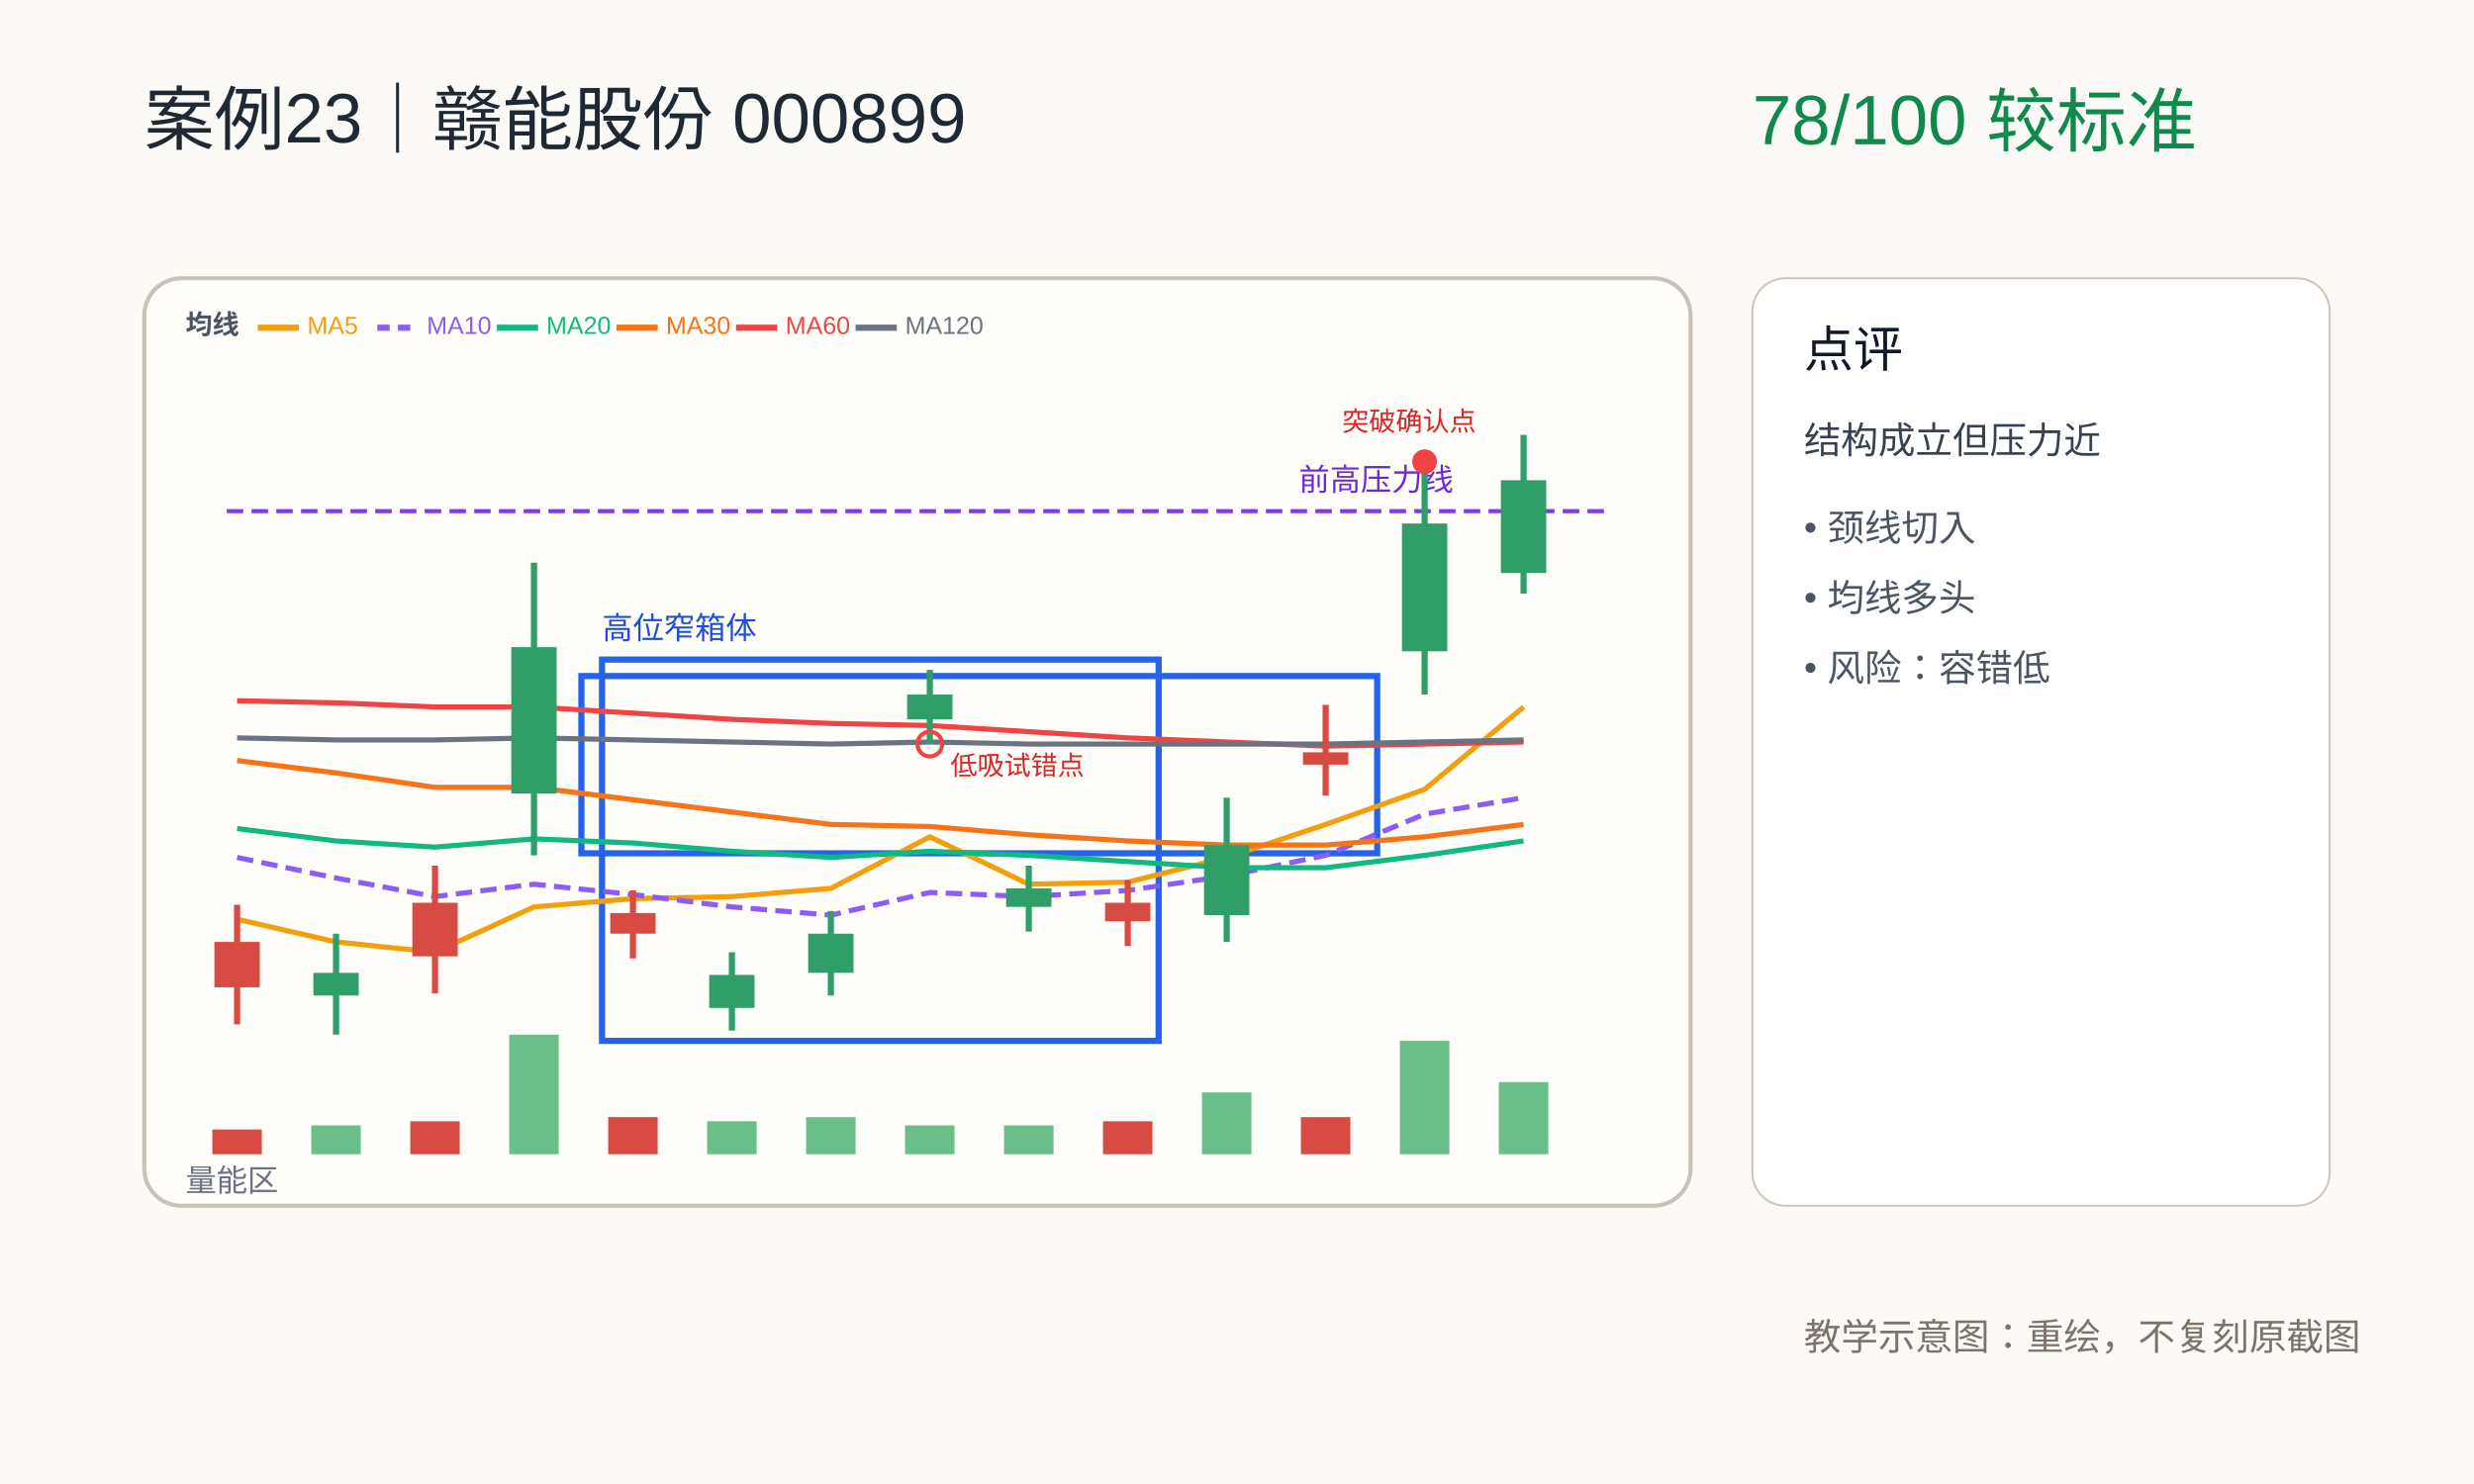
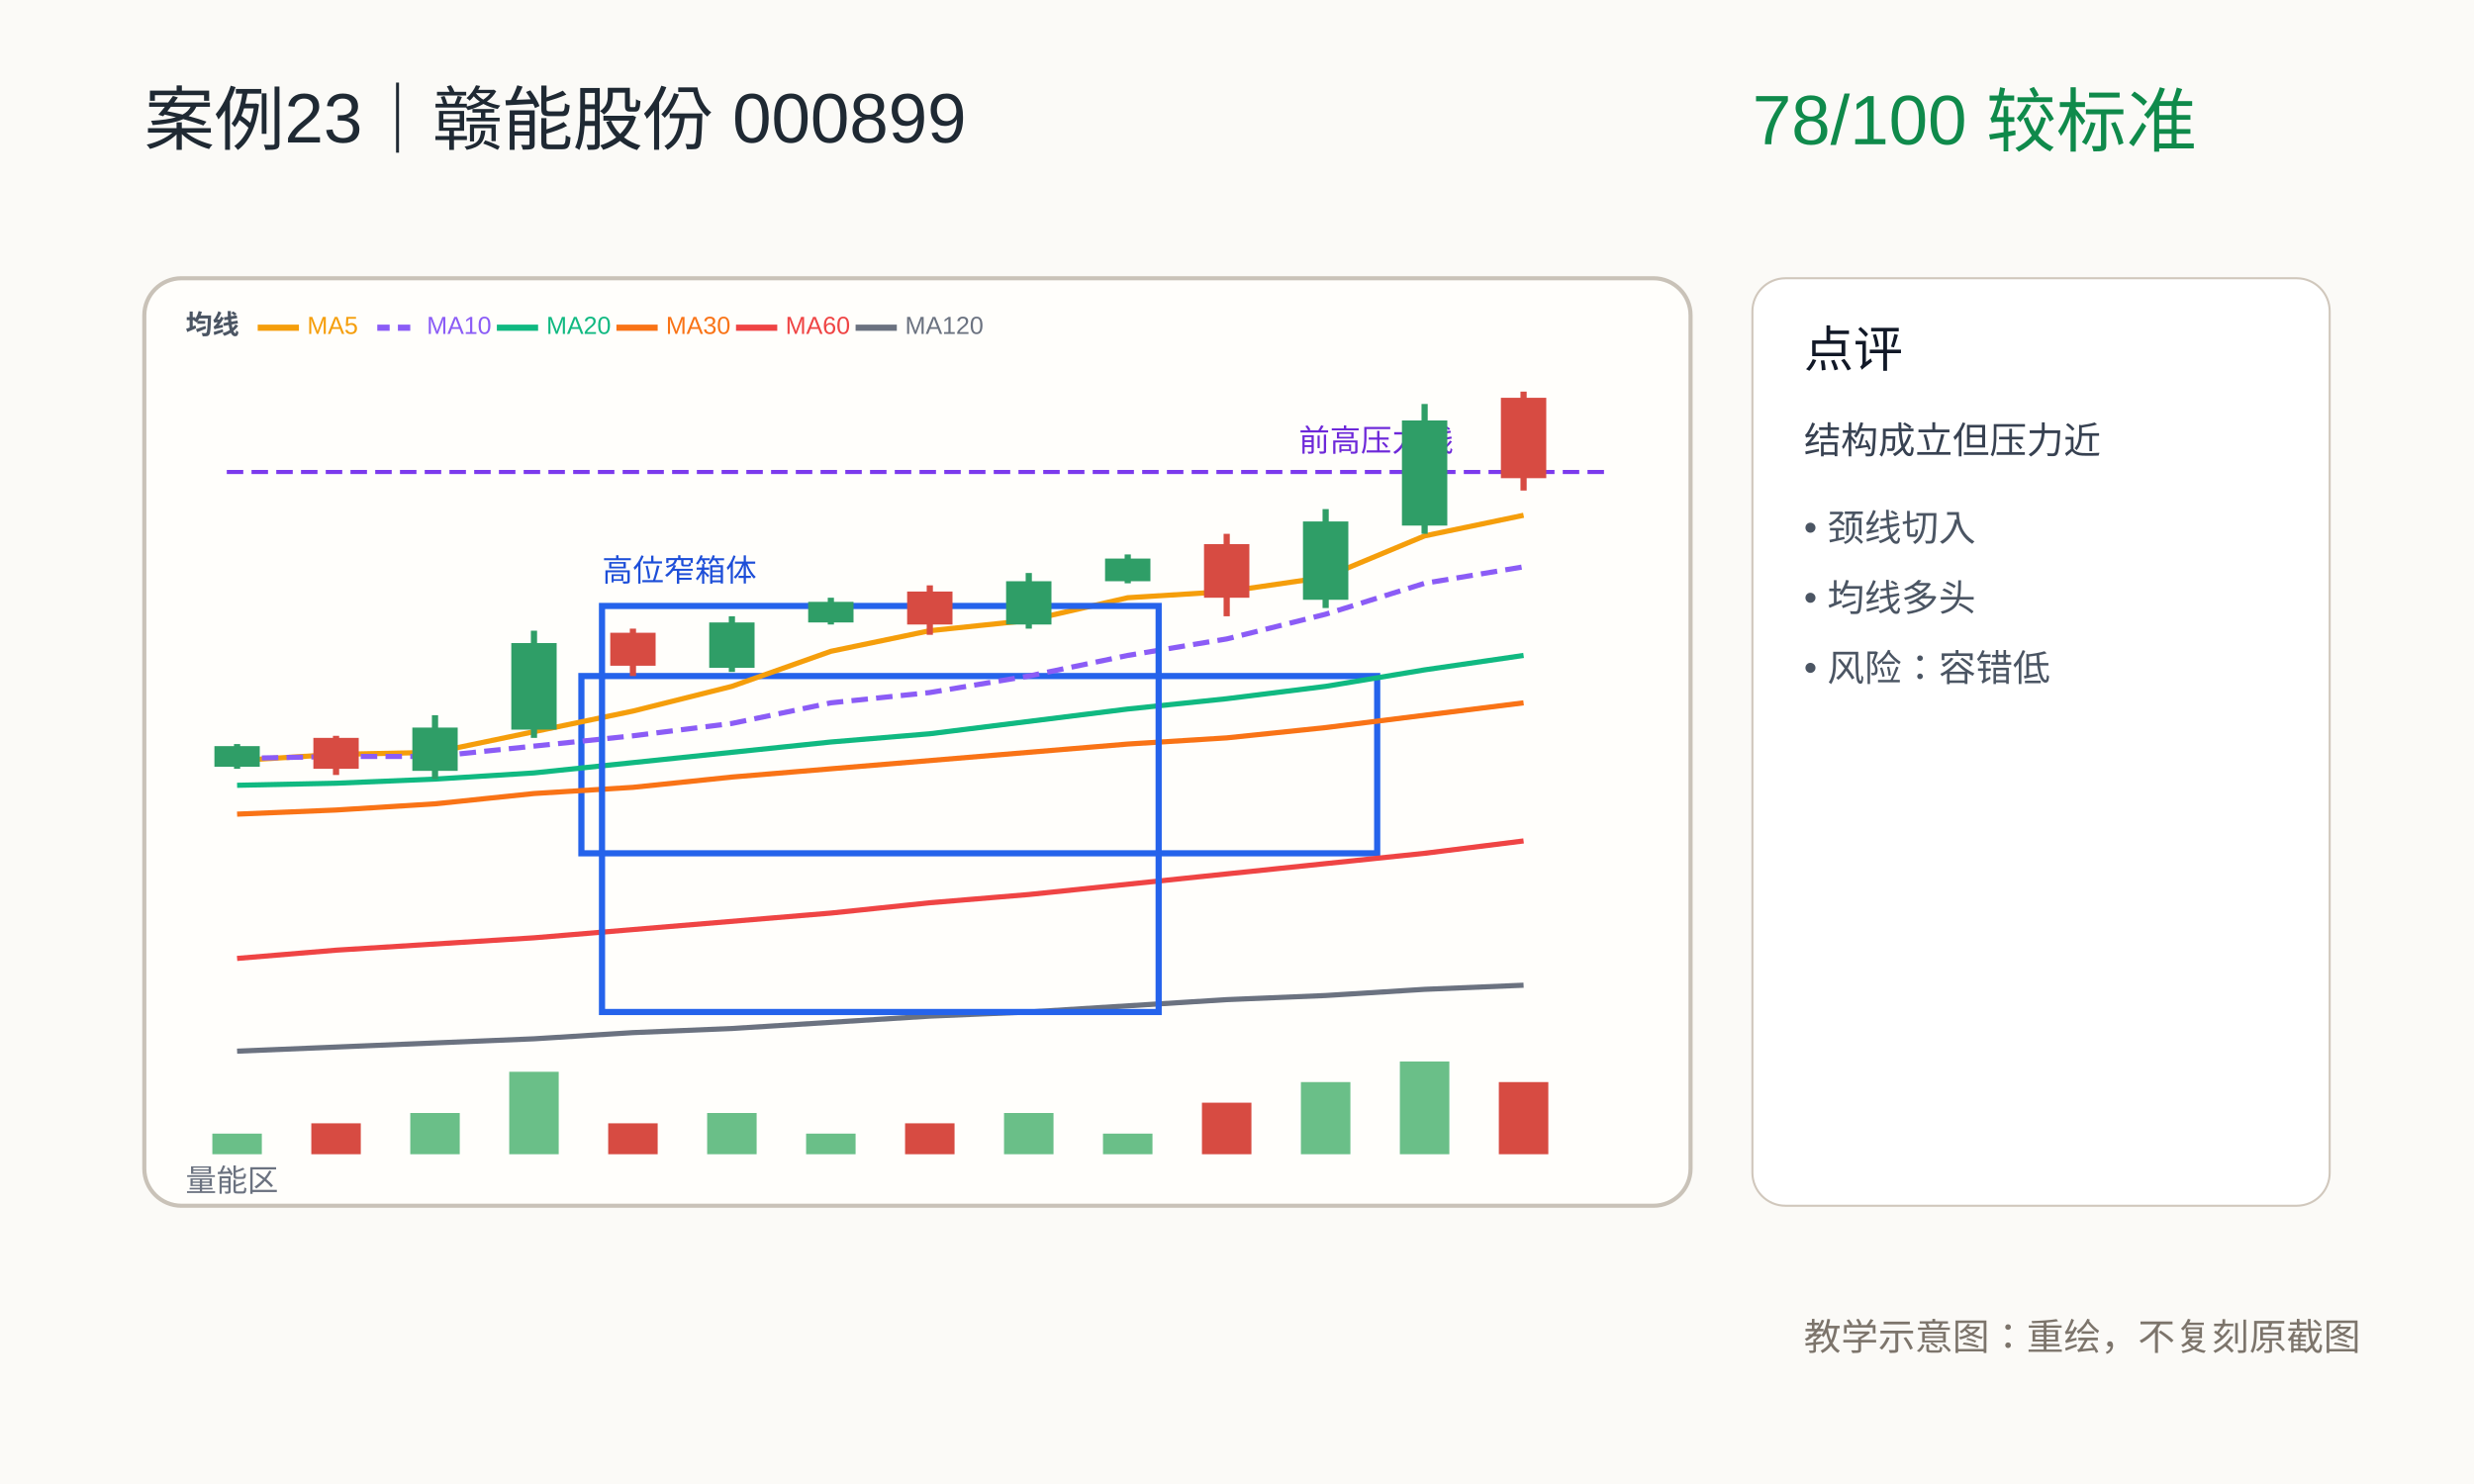
<svg xmlns="http://www.w3.org/2000/svg" width="1200" height="720" viewBox="0 0 1200 720">
  <rect width="1200" height="720" fill="#fbfaf7" />
  <rect x="70" y="135" width="750" height="450" rx="18" fill="#fffefb" stroke="#c9c2b8" stroke-width="2" />
  <text x="70" y="70" font-size="34" font-family="PingFang SC, Arial" fill="#1f2933">案例23｜赣能股份 000899</text>
  <text x="850" y="70" font-size="34" font-family="PingFang SC, Arial" fill="#0f8a4b">78/100  较标准</text>
  <rect x="282" y="328" width="386" height="86" fill="none" stroke="#2563eb" stroke-width="3" />
  <text x="90" y="162" font-size="13" font-family="PingFang SC, Arial" fill="#4b5563" font-weight="bold">均线</text>
  <line x1="125" y1="159" x2="145" y2="159" stroke="#f59e0b" stroke-width="3" />
  <text x="149" y="162" font-size="12" font-family="PingFang SC, Arial" fill="#f59e0b">MA5</text>
  <line x1="183" y1="159" x2="203" y2="159" stroke="#8b5cf6" stroke-width="3" stroke-dasharray="6,4" />
  <text x="207" y="162" font-size="12" font-family="PingFang SC, Arial" fill="#8b5cf6">MA10</text>
  <line x1="241" y1="159" x2="261" y2="159" stroke="#10b981" stroke-width="3" />
  <text x="265" y="162" font-size="12" font-family="PingFang SC, Arial" fill="#10b981">MA20</text>
  <line x1="299" y1="159" x2="319" y2="159" stroke="#f97316" stroke-width="3" />
  <text x="323" y="162" font-size="12" font-family="PingFang SC, Arial" fill="#f97316">MA30</text>
  <line x1="357" y1="159" x2="377" y2="159" stroke="#ef4444" stroke-width="3" />
  <text x="381" y="162" font-size="12" font-family="PingFang SC, Arial" fill="#ef4444">MA60</text>
  <line x1="415" y1="159" x2="435" y2="159" stroke="#6b7280" stroke-width="3" />
  <text x="439" y="162" font-size="12" font-family="PingFang SC, Arial" fill="#6b7280">MA120</text>
-   <line x1="110" y1="248" x2="780" y2="248" stroke="#7c3aed" stroke-width="2" stroke-dasharray="8,4" />
-   <text x="630" y="238" font-size="15" font-family="PingFang SC, Arial" fill="#6d28d9">前高压力线</text>
-   <rect x="292" y="320" width="270" height="185" fill="none" stroke="#2563eb" stroke-width="3" />
-   <text x="292" y="310" font-size="15" font-family="PingFang SC, Arial" fill="#1d4ed8">高位窄箱体</text>
-   <polyline points="115,446 163,457 211,462 259,440 307,436 355,435 403,431 451,406 499,429 547,428 595,416 643,400 691,383 739,343" fill="none" stroke="#f59e0b" stroke-width="2.5" />
-   <polyline points="115,416 163,426 211,435 259,429 307,434 355,440 403,444 451,433 499,435 547,432 595,425 643,415 691,395 739,387" fill="none" stroke="#8b5cf6" stroke-width="2.5" stroke-dasharray="8,4" />
-   <polyline points="115,402 163,408 211,411 259,407 307,409 355,413 403,416 451,413 499,415 547,418 595,421 643,421 691,415 739,408" fill="none" stroke="#10b981" stroke-width="2.5" />
-   <polyline points="115,369 163,375 211,382 259,382 307,388 355,394 403,400 451,401 499,405 547,408 595,410 643,410 691,406 739,400" fill="none" stroke="#f97316" stroke-width="2.5" />
-   <polyline points="115,340 163,341 211,343 259,343 307,346 355,349 403,351 451,352 499,355 547,358 595,360 643,362 691,361 739,360" fill="none" stroke="#ef4444" stroke-width="2.5" />
-   <polyline points="115,358 163,359 211,359 259,358 307,359 355,360 403,361 451,360 499,361 547,361 595,361 643,361 691,360 739,359" fill="none" stroke="#6b7280" stroke-width="2.5" />
-   <line x1="115" y1="439" x2="115" y2="497" stroke="#d74b42" stroke-width="3" />
-   <rect x="104" y="457" width="22" height="22" fill="#d74b42" />
-   <line x1="163" y1="453" x2="163" y2="502" stroke="#2f9e67" stroke-width="3" />
-   <rect x="152" y="472" width="22" height="11" fill="#2f9e67" />
-   <line x1="211" y1="420" x2="211" y2="482" stroke="#d74b42" stroke-width="3" />
-   <rect x="200" y="438" width="22" height="26" fill="#d74b42" />
-   <line x1="259" y1="273" x2="259" y2="415" stroke="#2f9e67" stroke-width="3" />
-   <rect x="248" y="314" width="22" height="71" fill="#2f9e67" />
-   <line x1="307" y1="432" x2="307" y2="465" stroke="#d74b42" stroke-width="3" />
-   <rect x="296" y="443" width="22" height="10" fill="#d74b42" />
-   <line x1="355" y1="462" x2="355" y2="500" stroke="#2f9e67" stroke-width="3" />
-   <rect x="344" y="473" width="22" height="16" fill="#2f9e67" />
-   <line x1="403" y1="442" x2="403" y2="483" stroke="#2f9e67" stroke-width="3" />
-   <rect x="392" y="453" width="22" height="19" fill="#2f9e67" />
-   <line x1="451" y1="325" x2="451" y2="361" stroke="#2f9e67" stroke-width="3" />
-   <rect x="440" y="337" width="22" height="12" fill="#2f9e67" />
-   <line x1="499" y1="420" x2="499" y2="452" stroke="#2f9e67" stroke-width="3" />
-   <rect x="488" y="431" width="22" height="9" fill="#2f9e67" />
-   <line x1="547" y1="427" x2="547" y2="459" stroke="#d74b42" stroke-width="3" />
-   <rect x="536" y="438" width="22" height="9" fill="#d74b42" />
-   <line x1="595" y1="387" x2="595" y2="457" stroke="#2f9e67" stroke-width="3" />
-   <rect x="584" y="410" width="22" height="34" fill="#2f9e67" />
-   <line x1="643" y1="342" x2="643" y2="386" stroke="#d74b42" stroke-width="3" />
-   <rect x="632" y="365" width="22" height="6" fill="#d74b42" />
-   <line x1="691" y1="224" x2="691" y2="337" stroke="#2f9e67" stroke-width="3" />
-   <rect x="680" y="254" width="22" height="62" fill="#2f9e67" />
-   <line x1="739" y1="211" x2="739" y2="288" stroke="#2f9e67" stroke-width="3" />
-   <rect x="728" y="233" width="22" height="45" fill="#2f9e67" />
-   <rect x="103" y="548" width="24" height="12" fill="#d74b42" />
-   <rect x="151" y="546" width="24" height="14" fill="#6abf88" />
-   <rect x="199" y="544" width="24" height="16" fill="#d74b42" />
-   <rect x="247" y="502" width="24" height="58" fill="#6abf88" />
-   <rect x="295" y="542" width="24" height="18" fill="#d74b42" />
-   <rect x="343" y="544" width="24" height="16" fill="#6abf88" />
-   <rect x="391" y="542" width="24" height="18" fill="#6abf88" />
-   <rect x="439" y="546" width="24" height="14" fill="#6abf88" />
-   <rect x="487" y="546" width="24" height="14" fill="#6abf88" />
-   <rect x="535" y="544" width="24" height="16" fill="#d74b42" />
-   <rect x="583" y="530" width="24" height="30" fill="#6abf88" />
-   <rect x="631" y="542" width="24" height="18" fill="#d74b42" />
-   <rect x="679" y="505" width="24" height="55" fill="#6abf88" />
-   <rect x="727" y="525" width="24" height="35" fill="#6abf88" />
+   <polyline points="115,369 163,366 211,365 259,355 307,345 355,333 403,316 451,306 499,301 547,290 595,287 643,280 691,260 739,250" fill="none" stroke="#f59e0b" stroke-width="2.5" />
+   <polyline points="115,368 163,367 211,367 259,362 307,357 355,351 403,341 451,336 499,328 547,318 595,310 643,298 691,283 739,275" fill="none" stroke="#8b5cf6" stroke-width="2.5" stroke-dasharray="8,4" />
+   <polyline points="115,381 163,380 211,378 259,375 307,370 355,365 403,360 451,356 499,350 547,344 595,339 643,333 691,325 739,318" fill="none" stroke="#10b981" stroke-width="2.5" />
+   <polyline points="115,395 163,393 211,390 259,385 307,382 355,377 403,373 451,369 499,365 547,361 595,358 643,353 691,347 739,341" fill="none" stroke="#f97316" stroke-width="2.5" />
+   <polyline points="115,465 163,461 211,458 259,455 307,451 355,447 403,443 451,438 499,434 547,429 595,424 643,419 691,414 739,408" fill="none" stroke="#ef4444" stroke-width="2.5" />
+   <polyline points="115,510 163,508 211,506 259,504 307,501 355,499 403,496 451,493 499,491 547,488 595,485 643,483 691,480 739,478" fill="none" stroke="#6b7280" stroke-width="2.5" />
+   <line x1="110" y1="229" x2="780" y2="229" stroke="#7c3aed" stroke-width="2" stroke-dasharray="8,4" />
+   <text x="630" y="219" font-size="15" font-family="PingFang SC, Arial" fill="#6d28d9">前高压力线</text>
+   <rect x="292" y="294" width="270" height="197" fill="none" stroke="#2563eb" stroke-width="3" />
+   <text x="292" y="282" font-size="15" font-family="PingFang SC, Arial" fill="#1d4ed8">高位窄箱体</text>
+   <line x1="115" y1="361" x2="115" y2="373" stroke="#2f9e67" stroke-width="3" />
+   <rect x="104" y="362" width="22" height="10" fill="#2f9e67" />
+   <line x1="163" y1="357" x2="163" y2="376" stroke="#d74b42" stroke-width="3" />
+   <rect x="152" y="358" width="22" height="15" fill="#d74b42" />
+   <line x1="211" y1="347" x2="211" y2="378" stroke="#2f9e67" stroke-width="3" />
+   <rect x="200" y="353" width="22" height="21" fill="#2f9e67" />
+   <line x1="259" y1="306" x2="259" y2="358" stroke="#2f9e67" stroke-width="3" />
+   <rect x="248" y="312" width="22" height="42" fill="#2f9e67" />
+   <line x1="307" y1="305" x2="307" y2="328" stroke="#d74b42" stroke-width="3" />
+   <rect x="296" y="307" width="22" height="16" fill="#d74b42" />
+   <line x1="355" y1="299" x2="355" y2="326" stroke="#2f9e67" stroke-width="3" />
+   <rect x="344" y="302" width="22" height="22" fill="#2f9e67" />
+   <line x1="403" y1="290" x2="403" y2="303" stroke="#2f9e67" stroke-width="3" />
+   <rect x="392" y="292" width="22" height="10" fill="#2f9e67" />
+   <line x1="451" y1="284" x2="451" y2="308" stroke="#d74b42" stroke-width="3" />
+   <rect x="440" y="287" width="22" height="16" fill="#d74b42" />
+   <line x1="499" y1="278" x2="499" y2="305" stroke="#2f9e67" stroke-width="3" />
+   <rect x="488" y="282" width="22" height="21" fill="#2f9e67" />
+   <line x1="547" y1="269" x2="547" y2="283" stroke="#2f9e67" stroke-width="3" />
+   <rect x="536" y="271" width="22" height="11" fill="#2f9e67" />
+   <line x1="595" y1="259" x2="595" y2="299" stroke="#d74b42" stroke-width="3" />
+   <rect x="584" y="264" width="22" height="26" fill="#d74b42" />
+   <line x1="643" y1="247" x2="643" y2="295" stroke="#2f9e67" stroke-width="3" />
+   <rect x="632" y="253" width="22" height="38" fill="#2f9e67" />
+   <line x1="691" y1="196" x2="691" y2="259" stroke="#2f9e67" stroke-width="3" />
+   <rect x="680" y="204" width="22" height="51" fill="#2f9e67" />
+   <line x1="739" y1="190" x2="739" y2="238" stroke="#d74b42" stroke-width="3" />
+   <rect x="728" y="193" width="22" height="39" fill="#d74b42" />
+   <rect x="103" y="550" width="24" height="10" fill="#6abf88" />
+   <rect x="151" y="545" width="24" height="15" fill="#d74b42" />
+   <rect x="199" y="540" width="24" height="20" fill="#6abf88" />
+   <rect x="247" y="520" width="24" height="40" fill="#6abf88" />
+   <rect x="295" y="545" width="24" height="15" fill="#d74b42" />
+   <rect x="343" y="540" width="24" height="20" fill="#6abf88" />
+   <rect x="391" y="550" width="24" height="10" fill="#6abf88" />
+   <rect x="439" y="545" width="24" height="15" fill="#d74b42" />
+   <rect x="487" y="540" width="24" height="20" fill="#6abf88" />
+   <rect x="535" y="550" width="24" height="10" fill="#6abf88" />
+   <rect x="583" y="535" width="24" height="25" fill="#d74b42" />
+   <rect x="631" y="525" width="24" height="35" fill="#6abf88" />
+   <rect x="679" y="515" width="24" height="45" fill="#6abf88" />
+   <rect x="727" y="525" width="24" height="35" fill="#d74b42" />
  <text x="90" y="578" font-size="15" font-family="PingFang SC, Arial" fill="#6b7280">量能区</text>
-   <circle cx="451" cy="361" r="6" fill="none" stroke="#ef4444" stroke-width="2" />
-   <text x="461" y="376" font-size="13" font-family="PingFang SC, Arial" fill="#dc2626">低吸试错点</text>
-   <circle cx="691" cy="224" r="6" fill="#ef4444" stroke="none" />
-   <text x="651" y="209" font-size="13" font-family="PingFang SC, Arial" fill="#dc2626">突破确认点</text>
  <rect x="850" y="135" width="280" height="450" rx="16" fill="#ffffff" stroke="#d0c7bc" />
  <text x="875" y="178" font-size="24" font-family="PingFang SC, Arial" fill="#111827">点评</text>
  <text x="875" y="220" font-size="18" font-family="PingFang SC, Arial" fill="#374151">结构成立但压力近</text>
  <text x="875" y="262" font-size="18" font-family="PingFang SC, Arial" fill="#4b5563">• 颈线切入</text>
  <text x="875" y="296" font-size="18" font-family="PingFang SC, Arial" fill="#4b5563">• 均线多头</text>
  <text x="875" y="330" font-size="18" font-family="PingFang SC, Arial" fill="#4b5563">• 风险：容错低</text>
  <text x="875" y="655" font-size="18" font-family="PingFang SC, Arial" fill="#7c746b">教学示意图：重绘，不复刻原截图</text>
</svg>
